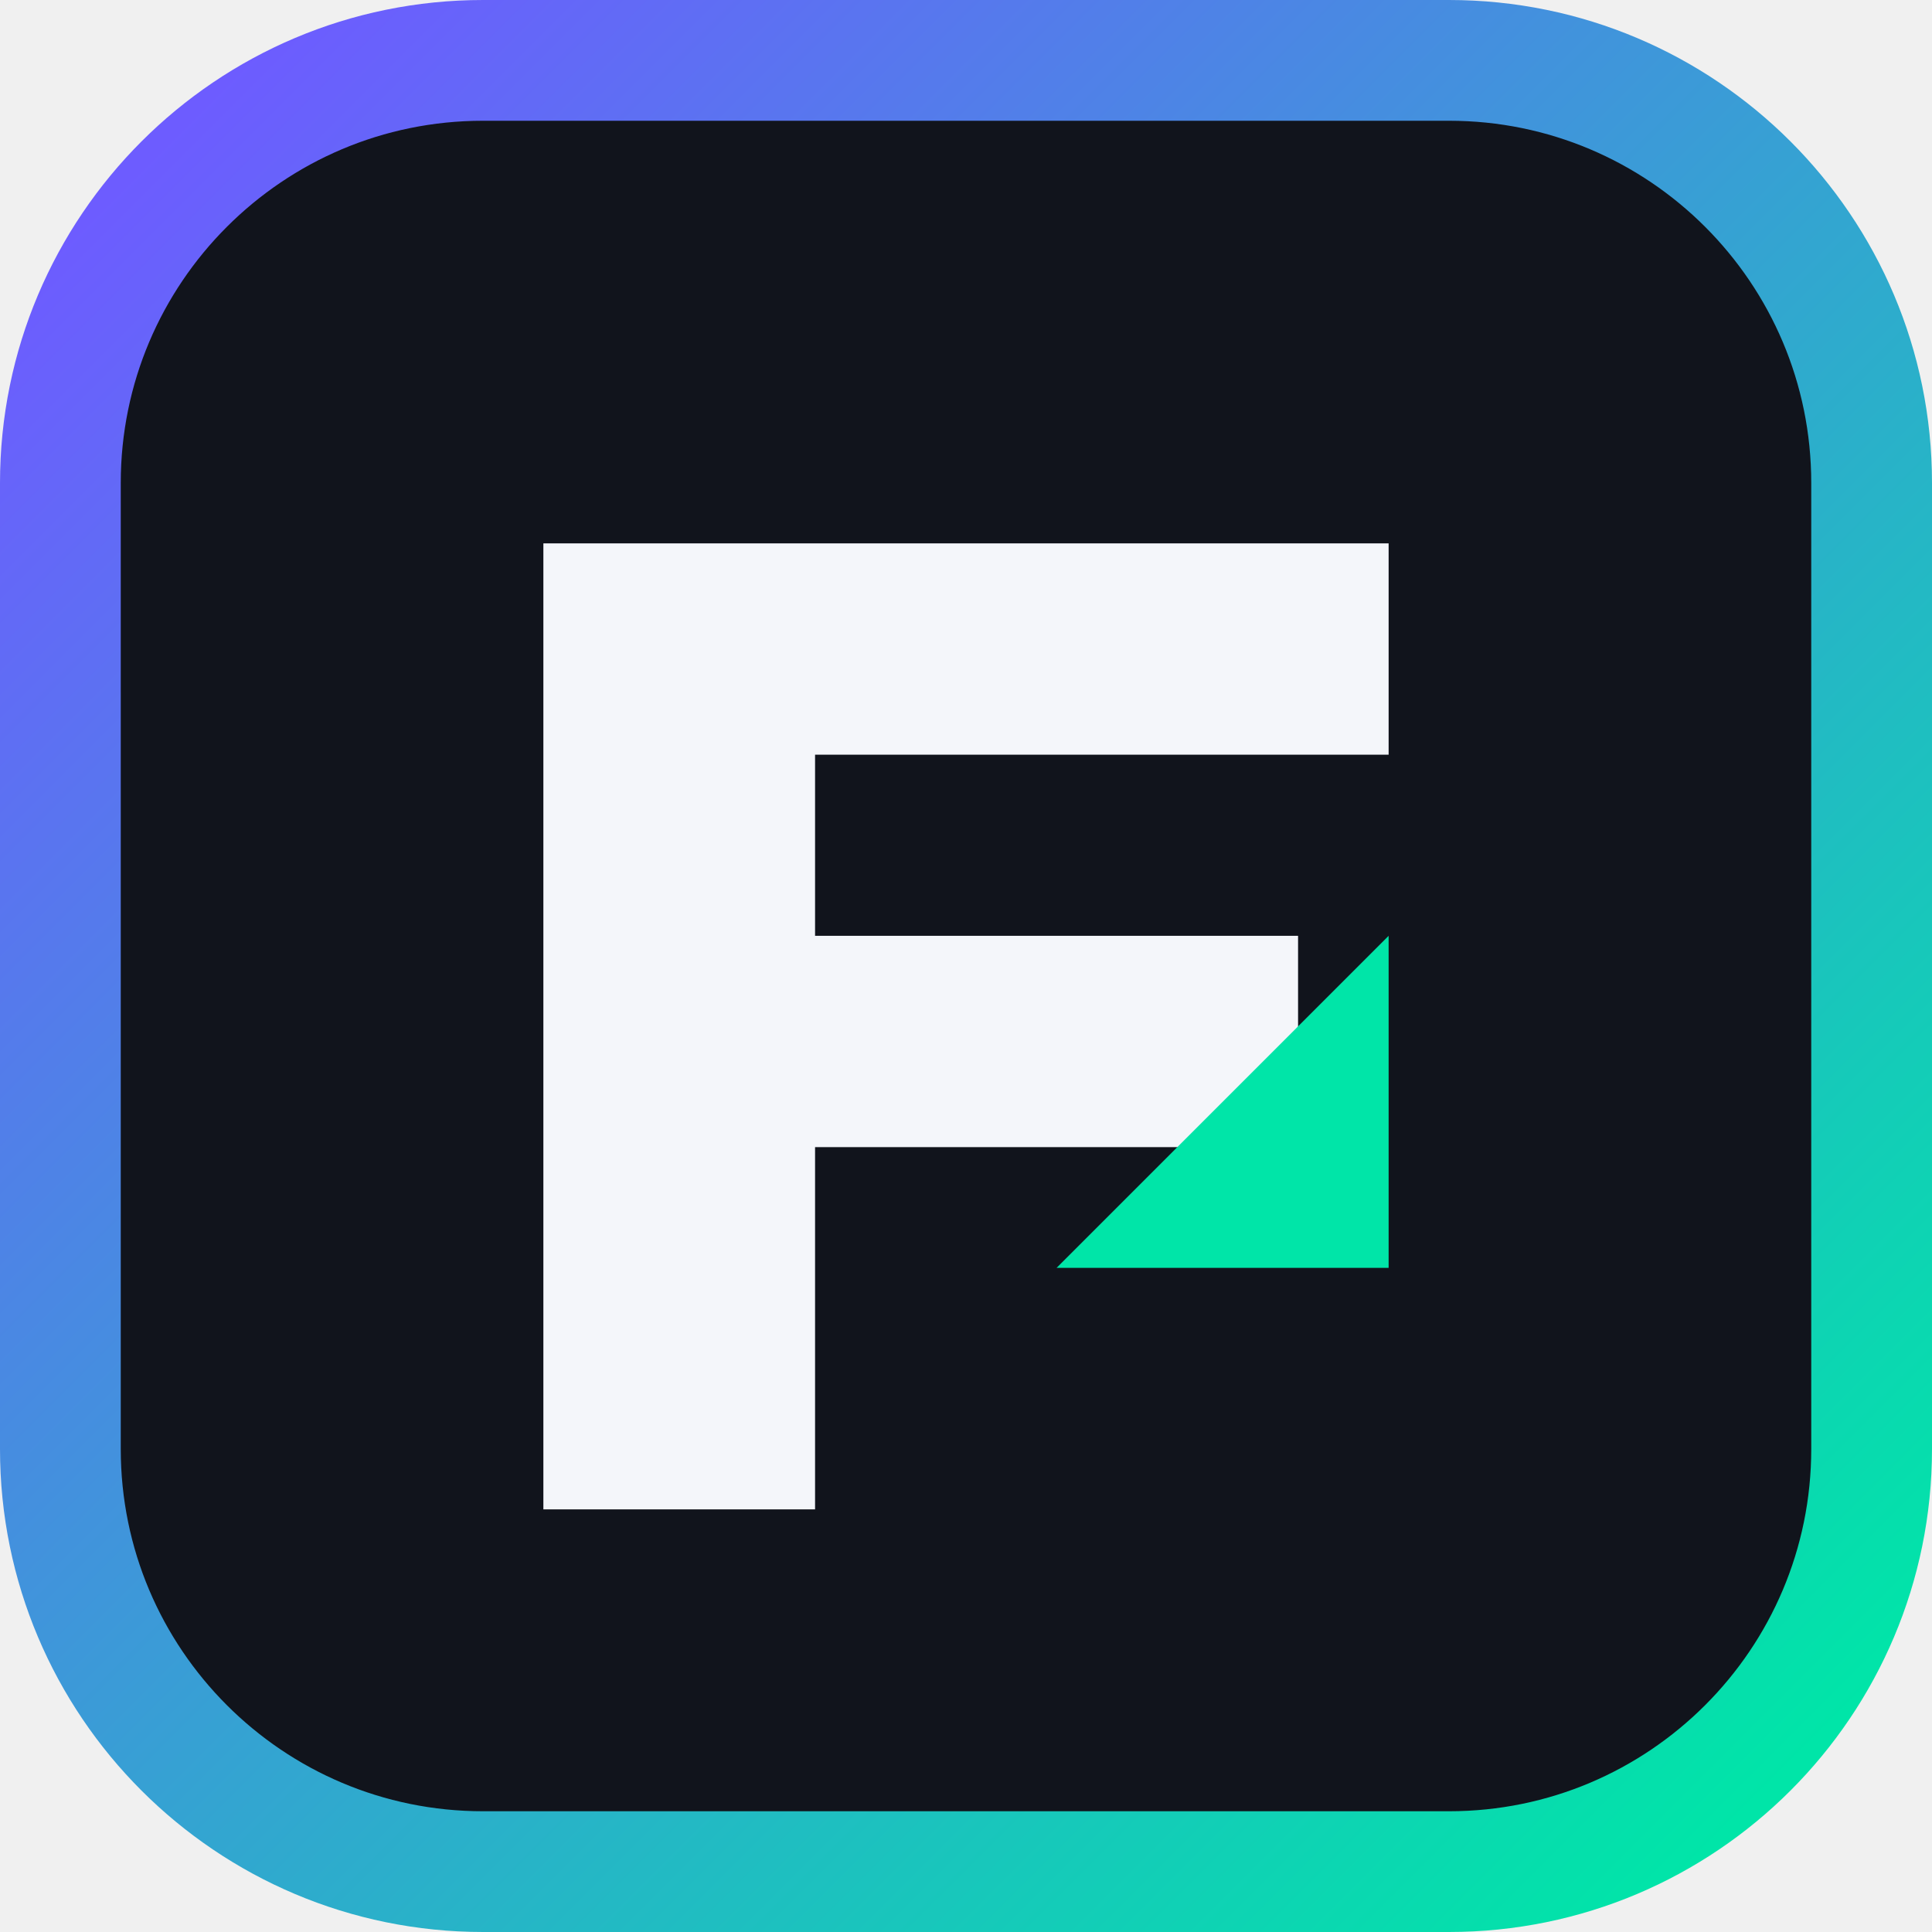
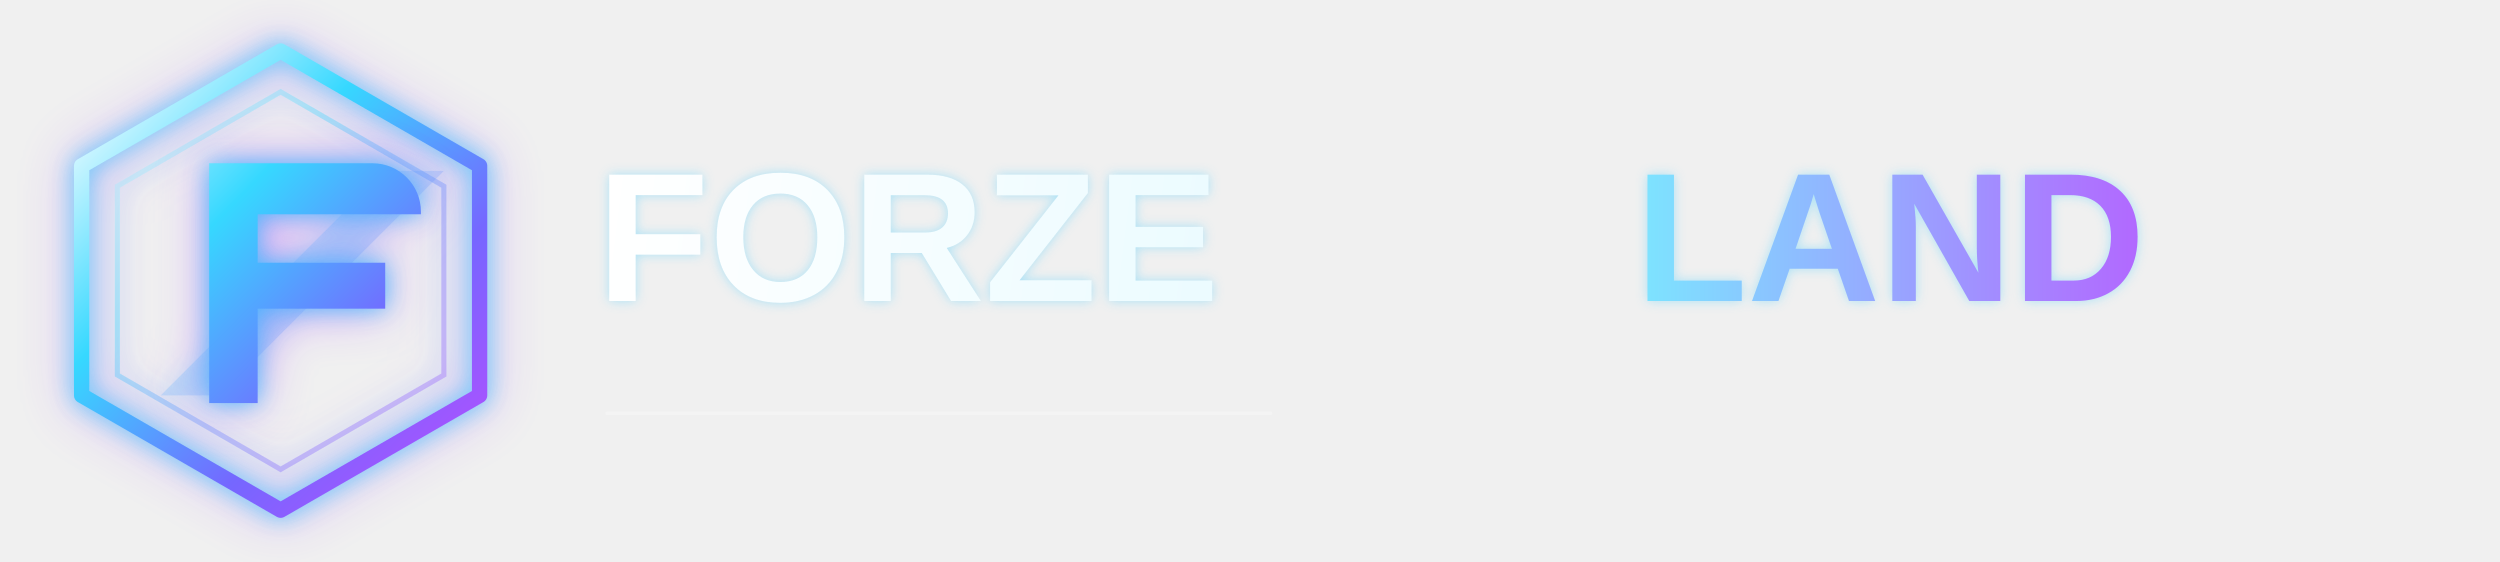
- <svg xmlns="http://www.w3.org/2000/svg" width="64" height="64" viewBox="0 0 64 64" fill="none">
-   <rect x="2" y="2" width="60" height="60" rx="14" fill="#11141C" />
-   <rect x="2" y="2" width="60" height="60" rx="14" stroke="url(#paint0_linear)" stroke-width="4" />
-   <path d="M18 18H46V25H27V31H43V38H27V50H18V18Z" fill="#F4F6FA" />
-   <path d="M35 42L46 31V42H35Z" fill="#00E5A8" />
+ <svg xmlns="http://www.w3.org/2000/svg" width="980" height="220" viewBox="0 0 980 220" fill="none" role="img" aria-label="FORZE LAND logo">
  <defs>
-     <linearGradient id="paint0_linear" x1="5" y1="5" x2="59" y2="59" gradientUnits="userSpaceOnUse">
-       <stop stop-color="#6D5CFF" />
-       <stop offset="1" stop-color="#00E5A8" />
+     <linearGradient id="neonStroke" x1="30" y1="34" x2="190" y2="190" gradientUnits="userSpaceOnUse">
+       <stop offset="0" stop-color="#FFFFFF" />
+       <stop offset="0.34" stop-color="#36D8FF" />
+       <stop offset="0.68" stop-color="#7567FF" />
+       <stop offset="1" stop-color="#B84DFF" />
    </linearGradient>
+     <linearGradient id="textGradient" x1="238" y1="69" x2="852" y2="147" gradientUnits="userSpaceOnUse">
+       <stop offset="0" stop-color="#FFFFFF" />
+       <stop offset="0.42" stop-color="#EAFBFF" />
+       <stop offset="0.72" stop-color="#5DDCFF" />
+       <stop offset="1" stop-color="#A45CFF" />
+     </linearGradient>
+     <linearGradient id="landGradient" x1="637" y1="138" x2="858" y2="138" gradientUnits="userSpaceOnUse">
+       <stop offset="0" stop-color="#7BE8FF" />
+       <stop offset="1" stop-color="#B75CFF" />
+     </linearGradient>
+     <filter id="softGlow" x="-70%" y="-70%" width="240%" height="240%" color-interpolation-filters="sRGB">
+       <feGaussianBlur stdDeviation="4.5" result="blur1" />
+       <feColorMatrix in="blur1" type="matrix" values="0 0 0 0 0.20  0 0 0 0 0.75  0 0 0 0 1.00  0 0 0 0.85 0" result="blueGlow" />
+       <feGaussianBlur stdDeviation="10" in="SourceGraphic" result="blur2" />
+       <feColorMatrix in="blur2" type="matrix" values="0 0 0 0 0.55  0 0 0 0 0.10  0 0 0 0 1.00  0 0 0 0.45 0" result="violetGlow" />
+       <feMerge>
+         <feMergeNode in="violetGlow" />
+         <feMergeNode in="blueGlow" />
+         <feMergeNode in="SourceGraphic" />
+       </feMerge>
+     </filter>
+     <filter id="textGlow" x="-20%" y="-45%" width="150%" height="190%" color-interpolation-filters="sRGB">
+       <feGaussianBlur stdDeviation="2.3" result="blur" />
+       <feColorMatrix in="blur" type="matrix" values="0 0 0 0 0.22  0 0 0 0 0.79  0 0 0 0 1.00  0 0 0 0.38 0" />
+       <feMerge>
+         <feMergeNode />
+         <feMergeNode in="SourceGraphic" />
+       </feMerge>
+     </filter>
+     <clipPath id="badgeClip">
+       <path d="M110 20L188 65V155L110 200L32 155V65L110 20Z" />
+     </clipPath>
  </defs>
+   <g filter="url(#softGlow)">
+     <path d="M110 20L188 65V155L110 200L32 155V65L110 20Z" stroke="url(#neonStroke)" stroke-width="6" stroke-linejoin="round" />
+     <path d="M110 36L174 73V147L110 184L46 147V73L110 36Z" stroke="url(#neonStroke)" stroke-opacity="0.35" stroke-width="2" />
+   </g>
+   <g filter="url(#softGlow)" clip-path="url(#badgeClip)">
+     <path d="M82 64H146C156.5 64 165 72.5 165 83V84H101V103H151V121H101V158H82V64Z" fill="url(#neonStroke)" />
+     <path d="M63 155L151 67H174L86 155H63Z" fill="url(#neonStroke)" opacity="0.22" />
+   </g>
+   <g filter="url(#textGlow)">
+     <text x="234" y="118" fill="url(#textGradient)" font-family="Unbounded, Manrope, Arial, sans-serif" font-size="72" font-weight="800" letter-spacing="0">FORZE</text>
+     <text x="641" y="118" fill="url(#landGradient)" font-family="Unbounded, Manrope, Arial, sans-serif" font-size="72" font-weight="800" letter-spacing="0">LAND</text>
+   </g>
+   <path d="M238 147H858" stroke="url(#neonStroke)" stroke-width="3" stroke-linecap="round" opacity="0.72" filter="url(#textGlow)" />
+   <path d="M238 162H498" stroke="#FFFFFF" stroke-width="1.4" stroke-linecap="round" opacity="0.28" />
</svg>
